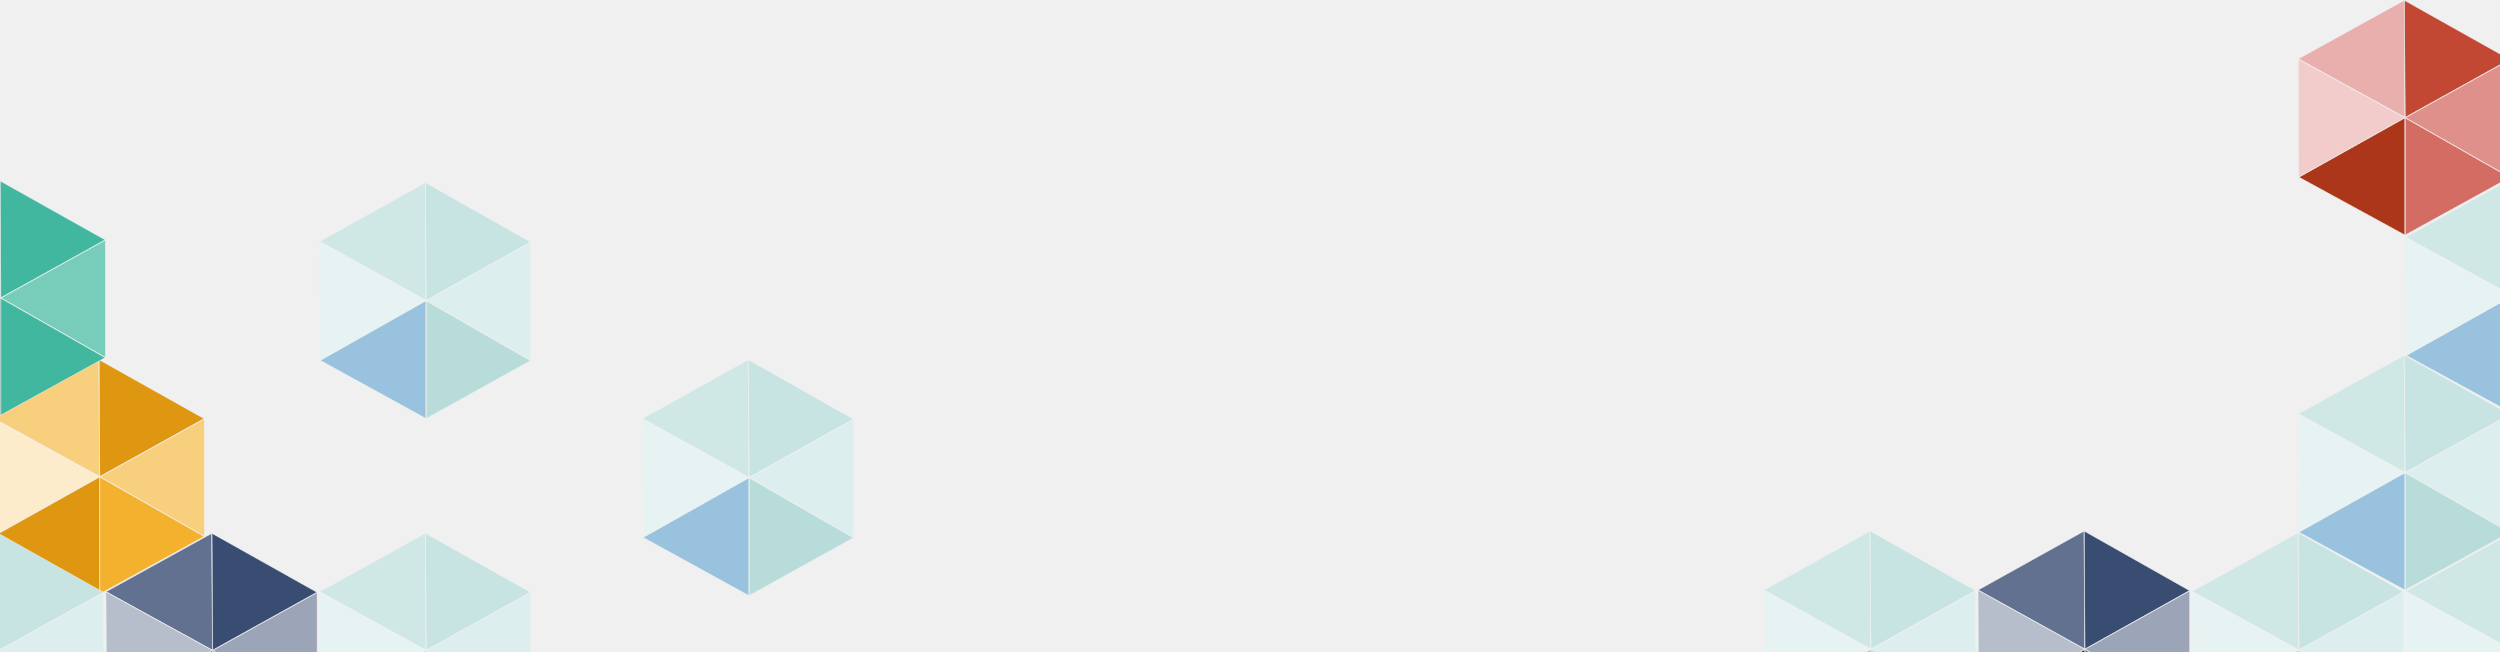
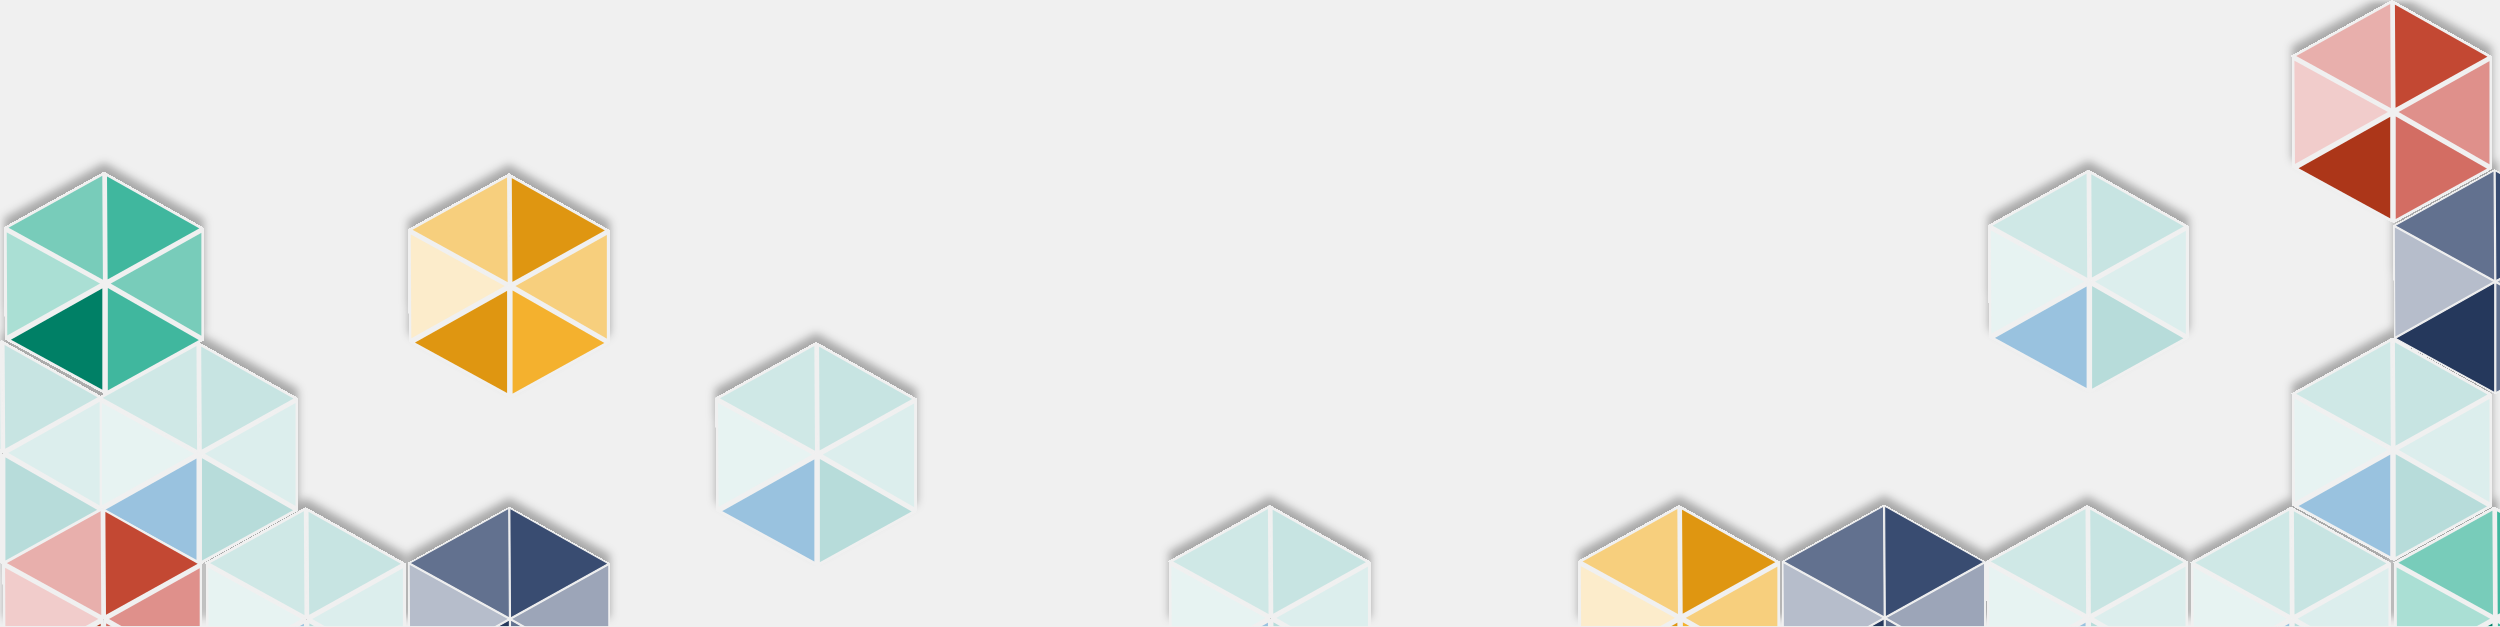
- <svg xmlns="http://www.w3.org/2000/svg" width="1440" height="375" viewBox="0 0 1440 375" fill="none">
-   <path d="M430.893 207.273L431.298 274.897L370.166 241.053L430.893 207.273Z" fill="#CFE8E6" stroke="#F0F0F0" stroke-width="0.25" />
-   <path d="M491.517 241.396L431.551 274.897L431.146 207.273L491.517 241.396Z" fill="#C7E4E2" stroke="#F0F0F0" stroke-width="0.25" />
-   <path d="M370.036 241.265L431.17 275.109L370.39 309.386L370.036 241.265Z" fill="#E7F3F2" stroke="#F0F0F0" stroke-width="0.25" />
-   <path d="M431.552 343.017L431.552 275.323L491.518 309.757L431.552 343.017Z" fill="#B7DCDA" stroke="#F0F0F0" stroke-width="0.25" />
-   <path d="M491.645 309.544L431.679 275.11L491.645 241.614L491.645 309.544Z" fill="#DCEEED" stroke="#F0F0F0" stroke-width="0.25" />
-   <path d="M370.521 309.601L431.299 275.321L431.299 343.018L370.521 309.601Z" fill="#99C2DF" stroke="#F0F0F0" stroke-width="0.25" />
-   <path d="M244.893 105.273L245.298 172.897L184.166 139.053L244.893 105.273Z" fill="#CFE8E6" stroke="#F0F0F0" stroke-width="0.25" />
-   <path d="M305.517 139.396L245.551 172.897L245.146 105.273L305.517 139.396Z" fill="#C7E4E2" stroke="#F0F0F0" stroke-width="0.25" />
-   <path d="M184.036 139.265L245.17 173.109L184.39 207.386L184.036 139.265Z" fill="#E7F3F2" stroke="#F0F0F0" stroke-width="0.25" />
-   <path d="M245.552 241.017L245.552 173.323L305.518 207.757L245.552 241.017Z" fill="#B7DCDA" stroke="#F0F0F0" stroke-width="0.25" />
-   <path d="M305.645 207.544L245.679 173.11L305.645 139.614L305.645 207.544Z" fill="#DCEEED" stroke="#F0F0F0" stroke-width="0.25" />
-   <path d="M184.521 207.601L245.299 173.321L245.299 241.018L184.521 207.601Z" fill="#99C2DF" stroke="#F0F0F0" stroke-width="0.25" />
-   <path d="M56.892 207.272L57.297 274.401L-3.833 240.804L56.892 207.272Z" fill="#F7CF7D" stroke="#F0F0F0" stroke-width="0.25" />
-   <path d="M117.516 241.146L57.551 274.401L57.146 207.273L117.516 241.146Z" fill="#DF9611" stroke="#F0F0F0" stroke-width="0.25" />
-   <path d="M-3.964 241.015L57.168 274.612L-3.61 308.638L-3.964 241.015Z" fill="#FCECCB" stroke="#F0F0F0" stroke-width="0.25" />
-   <path d="M57.553 342.023L57.553 274.825L117.517 309.007L57.553 342.023Z" fill="#F4B12E" stroke="#F0F0F0" stroke-width="0.25" />
-   <path d="M117.645 308.795L57.681 274.613L117.645 241.362L117.645 308.795Z" fill="#F7CF7D" stroke="#F0F0F0" stroke-width="0.25" />
-   <path d="M-3.478 308.852L57.299 274.823L57.299 342.024L-3.478 308.852Z" fill="#DF9611" stroke="#F0F0F0" stroke-width="0.25" />
-   <path d="M-0.108 104.272L0.298 171.401L-60.833 137.804L-0.108 104.272Z" fill="#78CCBA" stroke="#F0F0F0" stroke-width="0.25" />
-   <path d="M60.516 138.145L0.552 171.401L0.146 104.272L60.516 138.145Z" fill="#40B79E" stroke="#F0F0F0" stroke-width="0.25" />
-   <path d="M-60.964 138.015L0.168 171.612L-60.611 205.638L-60.964 138.015Z" fill="#AADFD4" stroke="#F0F0F0" stroke-width="0.25" />
-   <path d="M0.553 239.023L0.553 171.825L60.517 206.007L0.553 239.023Z" fill="#40B79E" stroke="#F0F0F0" stroke-width="0.25" />
-   <path d="M60.645 205.795L0.681 171.613L60.645 138.362L60.645 205.795Z" fill="#78CCBA" stroke="#F0F0F0" stroke-width="0.25" />
-   <path d="M-60.478 205.852L0.299 171.823L0.299 239.024L-60.478 205.852Z" fill="#008066" stroke="#F0F0F0" stroke-width="0.25" />
-   <path d="M121.892 307.272L122.298 374.4L61.167 340.804L121.892 307.272Z" fill="#62718F" stroke="#F0F0F0" stroke-width="0.25" />
-   <path d="M182.516 341.146L122.552 374.401L122.146 307.273L182.516 341.146Z" fill="#394C71" stroke="#F0F0F0" stroke-width="0.25" />
-   <path d="M61.036 341.015L122.168 374.612L61.389 408.638L61.036 341.015Z" fill="#B6BDCB" stroke="#F0F0F0" stroke-width="0.25" />
-   <path d="M122.553 442.023L122.553 374.825L182.517 409.007L122.553 442.023Z" fill="#62718F" stroke="#F0F0F0" stroke-width="0.25" />
-   <path d="M182.645 408.795L122.681 374.613L182.645 341.362L182.645 408.795Z" fill="#9CA5B8" stroke="#F0F0F0" stroke-width="0.25" />
-   <path d="M61.522 408.852L122.299 374.823L122.299 442.024L61.522 408.852Z" fill="#25385C" stroke="#F0F0F0" stroke-width="0.25" />
-   <path d="M244.892 307.272L245.298 374.4L184.167 340.804L244.892 307.272Z" fill="#CFE8E6" stroke="#F0F0F0" stroke-width="0.25" />
-   <path d="M305.516 341.146L245.552 374.401L245.146 307.273L305.516 341.146Z" fill="#C7E4E2" stroke="#F0F0F0" stroke-width="0.25" />
-   <path d="M184.036 341.015L245.168 374.612L184.39 408.638L184.036 341.015Z" fill="#E7F3F2" stroke="#F0F0F0" stroke-width="0.25" />
-   <path d="M245.553 442.023L245.553 374.825L305.517 409.007L245.553 442.023Z" fill="#B7DCDA" stroke="#F0F0F0" stroke-width="0.25" />
-   <path d="M305.645 408.795L245.681 374.613L305.645 341.362L305.645 408.795Z" fill="#DCEEED" stroke="#F0F0F0" stroke-width="0.25" />
-   <path d="M184.522 408.852L245.299 374.823L245.299 442.024L184.522 408.852Z" fill="#99C2DF" stroke="#F0F0F0" stroke-width="0.25" />
-   <path d="M-1.108 307.272L-0.702 374.4L-61.833 340.804L-1.108 307.272Z" fill="#CFE8E6" stroke="#F0F0F0" stroke-width="0.25" />
-   <path d="M59.516 341.146L-0.448 374.401L-0.854 307.273L59.516 341.146Z" fill="#C7E4E2" stroke="#F0F0F0" stroke-width="0.25" />
-   <path d="M-0.447 442.023L-0.447 374.825L59.517 409.007L-0.447 442.023Z" fill="#B7DCDA" stroke="#F0F0F0" stroke-width="0.25" />
-   <path d="M59.645 408.795L-0.319 374.613L59.645 341.362L59.645 408.795Z" fill="#DCEEED" stroke="#F0F0F0" stroke-width="0.25" />
-   <path d="M-61.478 408.852L-0.701 374.823L-0.701 442.024L-61.478 408.852Z" fill="#99C2DF" stroke="#F0F0F0" stroke-width="0.25" />
-   <path d="M1384.75 0.272L1385.16 67.554L1323.89 33.881L1384.75 0.272Z" fill="#E8AFAC" stroke="#F0F0F0" stroke-width="0.25" />
-   <path d="M1445.52 34.223L1385.41 67.554L1385.01 0.272L1445.52 34.223Z" fill="#C34833" stroke="#F0F0F0" stroke-width="0.25" />
-   <path d="M1323.76 34.092L1385.03 67.766L1324.11 101.869L1323.76 34.092Z" fill="#F1CCCB" stroke="#F0F0F0" stroke-width="0.25" />
-   <path d="M1385.42 135.33L1385.42 67.978L1445.52 102.238L1385.42 135.33Z" fill="#D36D63" stroke="#F0F0F0" stroke-width="0.25" />
-   <path d="M1445.64 102.026L1385.54 67.766L1445.64 34.44L1445.64 102.026Z" fill="#DF908B" stroke="#F0F0F0" stroke-width="0.25" />
-   <path d="M1324.25 102.083L1385.16 67.977L1385.16 135.331L1324.25 102.083Z" fill="#AC3619" stroke="#F0F0F0" stroke-width="0.25" />
-   <path d="M1384.75 204.735L1385.16 272.016L1323.89 238.344L1384.75 204.735Z" fill="#CFE8E6" stroke="#F0F0F0" stroke-width="0.25" />
-   <path d="M1445.52 238.686L1385.41 272.017L1385.01 204.735L1445.52 238.686Z" fill="#C7E4E2" stroke="#F0F0F0" stroke-width="0.25" />
-   <path d="M1323.76 238.555L1385.03 272.228L1324.11 306.332L1323.76 238.555Z" fill="#E7F3F2" stroke="#F0F0F0" stroke-width="0.25" />
-   <path d="M1385.42 339.792L1385.42 272.441L1445.52 306.7L1385.42 339.792Z" fill="#B7DCDA" stroke="#F0F0F0" stroke-width="0.25" />
-   <path d="M1445.64 306.488L1385.54 272.229L1445.64 238.902L1445.64 306.488Z" fill="#DCEEED" stroke="#F0F0F0" stroke-width="0.25" />
-   <path d="M1324.25 306.545L1385.16 272.439L1385.16 339.793L1324.25 306.545Z" fill="#99C2DF" stroke="#F0F0F0" stroke-width="0.25" />
-   <path d="M1200.33 305.963L1200.74 373.741L1139.47 339.819L1200.33 305.963Z" fill="#62718F" stroke="#F0F0F0" stroke-width="0.25" />
-   <path d="M1261.09 340.164L1200.99 373.741L1200.59 305.963L1261.09 340.164Z" fill="#394C71" stroke="#F0F0F0" stroke-width="0.25" />
-   <path d="M1139.34 340.032L1200.61 373.953L1139.69 408.309L1139.34 340.032Z" fill="#B6BDCB" stroke="#F0F0F0" stroke-width="0.25" />
-   <path d="M1200.99 442.015L1200.99 374.167L1261.1 408.679L1200.99 442.015Z" fill="#62718F" stroke="#F0F0F0" stroke-width="0.25" />
-   <path d="M1261.22 408.466L1201.12 373.954L1261.22 340.381L1261.22 408.466Z" fill="#9CA5B8" stroke="#F0F0F0" stroke-width="0.25" />
-   <path d="M1139.82 408.523L1200.74 374.165L1200.74 442.016L1139.82 408.523Z" fill="#25385C" stroke="#F0F0F0" stroke-width="0.25" />
-   <path d="M1323.61 306.964L1324.02 374.245L1262.75 340.573L1323.61 306.964Z" fill="#CFE8E6" stroke="#F0F0F0" stroke-width="0.25" />
-   <path d="M1384.37 340.914L1324.27 374.246L1323.86 306.964L1384.37 340.914Z" fill="#C7E4E2" stroke="#F0F0F0" stroke-width="0.25" />
-   <path d="M1262.62 340.783L1323.89 374.457L1262.97 408.56L1262.62 340.783Z" fill="#E7F3F2" stroke="#F0F0F0" stroke-width="0.25" />
-   <path d="M1324.27 442.021L1324.27 374.67L1384.37 408.929L1324.27 442.021Z" fill="#B7DCDA" stroke="#F0F0F0" stroke-width="0.25" />
-   <path d="M1384.5 408.717L1324.4 374.458L1384.5 341.131L1384.5 408.717Z" fill="#DCEEED" stroke="#F0F0F0" stroke-width="0.25" />
-   <path d="M1263.1 408.774L1324.02 374.668L1324.02 442.022L1263.1 408.774Z" fill="#99C2DF" stroke="#F0F0F0" stroke-width="0.25" />
-   <path d="M1446.61 306.964L1447.02 374.245L1385.75 340.573L1446.61 306.964Z" fill="#CFE8E6" stroke="#F0F0F0" stroke-width="0.25" />
-   <path d="M1507.37 340.914L1447.27 374.246L1446.86 306.964L1507.37 340.914Z" fill="#C7E4E2" stroke="#F0F0F0" stroke-width="0.25" />
-   <path d="M1385.62 340.783L1446.89 374.457L1385.97 408.56L1385.62 340.783Z" fill="#E7F3F2" stroke="#F0F0F0" stroke-width="0.25" />
-   <path d="M1447.27 442.021L1447.27 374.67L1507.37 408.929L1447.27 442.021Z" fill="#B7DCDA" stroke="#F0F0F0" stroke-width="0.25" />
-   <path d="M1386.1 408.774L1447.02 374.668L1447.02 442.022L1386.1 408.774Z" fill="#99C2DF" stroke="#F0F0F0" stroke-width="0.25" />
-   <path d="M1446.61 102.964L1447.02 170.245L1385.75 136.572L1446.61 102.964Z" fill="#CFE8E6" stroke="#F0F0F0" stroke-width="0.25" />
-   <path d="M1507.37 136.914L1447.27 170.246L1446.86 102.964L1507.37 136.914Z" fill="#C7E4E2" stroke="#F0F0F0" stroke-width="0.25" />
-   <path d="M1385.62 136.783L1446.89 170.457L1385.97 204.561L1385.62 136.783Z" fill="#E7F3F2" stroke="#F0F0F0" stroke-width="0.25" />
-   <path d="M1447.27 238.021L1447.27 170.67L1507.37 204.929L1447.27 238.021Z" fill="#B7DCDA" stroke="#F0F0F0" stroke-width="0.25" />
-   <path d="M1386.1 204.774L1447.02 170.668L1447.02 238.022L1386.1 204.774Z" fill="#99C2DF" stroke="#F0F0F0" stroke-width="0.25" />
-   <path d="M1077.05 305.963L1077.46 373.741L1016.19 339.819L1077.05 305.963Z" fill="#CFE8E6" stroke="#F0F0F0" stroke-width="0.25" />
-   <path d="M1137.82 340.164L1077.71 373.741L1077.31 305.963L1137.82 340.164Z" fill="#C7E4E2" stroke="#F0F0F0" stroke-width="0.25" />
-   <path d="M1016.06 340.032L1077.33 373.953L1016.41 408.309L1016.06 340.032Z" fill="#E7F3F2" stroke="#F0F0F0" stroke-width="0.25" />
-   <path d="M1077.71 442.015L1077.71 374.167L1137.82 408.679L1077.71 442.015Z" fill="#B7DCDA" stroke="#F0F0F0" stroke-width="0.25" />
-   <path d="M1137.94 408.466L1077.84 373.954L1137.94 340.381L1137.94 408.466Z" fill="#DCEEED" stroke="#F0F0F0" stroke-width="0.25" />
-   <path d="M1016.54 408.523L1077.46 374.165L1077.46 442.016L1016.54 408.523Z" fill="#99C2DF" stroke="#F0F0F0" stroke-width="0.25" />
+ <svg xmlns="http://www.w3.org/2000/svg" width="575" height="144" viewBox="0 0 575 144" fill="none">
+   <g clip-path="url(#clip0_865_698)">
+     <g filter="url(#filter0_d_865_698)">
+       <path d="M187.545 79.15L187.695 104.095L165.043 91.61L187.545 79.15Z" fill="#CFE8E6" stroke="#F0F0F0" stroke-width="0.5" />
+       <path d="M210.293 91.767L188.282 104.009L188.134 79.298L210.293 91.767Z" fill="#C7E4E2" stroke="#F0F0F0" stroke-width="0.5" />
+       <path d="M164.897 92.259L187.291 104.546L165.027 116.989L164.897 92.259Z" fill="#E7F3F2" stroke="#F0F0F0" stroke-width="0.5" />
+       <path d="M188.321 129.718L188.321 105.145L210.186 117.644L188.321 129.718Z" fill="#B7DCDA" stroke="#F0F0F0" stroke-width="0.5" />
+       <path d="M210.501 117.078L188.722 104.548L210.501 92.358L210.501 117.078Z" fill="#DCEEED" stroke="#F0F0F0" stroke-width="0.5" />
+       <path d="M165.603 117.556L187.556 105.23L187.556 129.572L165.603 117.556Z" fill="#99C2DF" stroke="#F0F0F0" stroke-width="0.5" />
+       <path d="M116.869 40.389L117.019 65.335L94.367 52.85L116.869 40.389Z" fill="#F7CF7D" stroke="#F0F0F0" stroke-width="0.5" />
+       <path d="M139.617 53.007L117.607 65.249L117.458 40.538L139.617 53.007Z" fill="#DF9611" stroke="#F0F0F0" stroke-width="0.5" />
+       <path d="M94.221 53.499L116.615 65.785L94.351 78.229L94.221 53.499Z" fill="#FCECCB" stroke="#F0F0F0" stroke-width="0.5" />
+       <path d="M117.645 90.957L117.645 66.385L139.51 78.884L117.645 90.957Z" fill="#F4B12E" stroke="#F0F0F0" stroke-width="0.5" />
+       <path d="M139.825 78.318L118.046 65.787L139.825 53.598L139.825 78.318Z" fill="#F7CF7D" stroke="#F0F0F0" stroke-width="0.5" />
+       <path d="M94.927 78.796L116.88 66.469L116.88 90.812L94.927 78.796Z" fill="#DF9611" stroke="#F0F0F0" stroke-width="0.5" />
+       <path d="M45.433 79.149L45.582 103.906L23.101 91.516L45.433 79.149Z" fill="#CFE8E6" stroke="#F0F0F0" stroke-width="0.5" />
+       <path d="M68.014 91.672L46.169 103.821L46.022 79.297L68.014 91.672Z" fill="#C7E4E2" stroke="#F0F0F0" stroke-width="0.5" />
+       <path d="M22.955 92.163L45.179 104.357L23.083 116.706L22.955 92.163Z" fill="#E7F3F2" stroke="#F0F0F0" stroke-width="0.5" />
+       <path d="M46.207 129.342L46.207 104.955L67.907 117.36L46.207 129.342Z" fill="#B7DCDA" stroke="#F0F0F0" stroke-width="0.5" />
+       <path d="M68.222 116.795L46.607 104.359L68.222 92.261L68.222 116.795Z" fill="#DCEEED" stroke="#F0F0F0" stroke-width="0.5" />
+       <path d="M23.657 117.272L45.444 105.039L45.444 129.198L23.657 117.272Z" fill="#99C2DF" stroke="#F0F0F0" stroke-width="0.5" />
+       <path d="M23.774 40.009L23.923 64.766L1.443 52.376L23.774 40.009Z" fill="#78CCBA" stroke="#F0F0F0" stroke-width="0.5" />
+       <path d="M46.355 52.531L24.51 64.681L24.363 40.156L46.355 52.531Z" fill="#40B79E" stroke="#F0F0F0" stroke-width="0.5" />
+       <path d="M1.296 53.022L23.52 65.216L1.424 77.566L1.296 53.022Z" fill="#AADFD4" stroke="#F0F0F0" stroke-width="0.5" />
+       <path d="M24.549 90.202L24.549 65.814L46.248 78.219L24.549 90.202Z" fill="#40B79E" stroke="#F0F0F0" stroke-width="0.5" />
+       <path d="M46.563 77.655L24.948 65.219L46.563 53.121L46.563 77.655Z" fill="#78CCBA" stroke="#F0F0F0" stroke-width="0.5" />
+       <path d="M1.998 78.132L23.785 65.899L23.785 90.057L1.998 78.132Z" fill="#008066" stroke="#F0F0F0" stroke-width="0.5" />
+       <path d="M70.132 117.149L70.281 141.906L47.8 129.516L70.132 117.149Z" fill="#CFE8E6" stroke="#F0F0F0" stroke-width="0.5" />
+       <path d="M92.712 129.672L70.868 141.821L70.72 117.297L92.712 129.672Z" fill="#C7E4E2" stroke="#F0F0F0" stroke-width="0.5" />
+       <path d="M47.653 130.163L69.878 142.357L47.782 154.707L47.653 130.163Z" fill="#E7F3F2" stroke="#F0F0F0" stroke-width="0.5" />
+       <path d="M70.906 167.342L70.906 142.955L92.606 155.36L70.906 167.342Z" fill="#B7DCDA" stroke="#F0F0F0" stroke-width="0.5" />
+       <path d="M92.92 154.795L71.306 142.359L92.92 130.262L92.92 154.795Z" fill="#DCEEED" stroke="#F0F0F0" stroke-width="0.5" />
+       <path d="M48.355 155.272L70.142 143.039L70.142 167.198L48.355 155.272Z" fill="#99C2DF" stroke="#F0F0F0" stroke-width="0.5" />
+       <path d="M117.009 116.896L117.161 142.142L94.236 129.507L117.009 116.896Z" fill="#62718F" stroke="#F0F0F0" stroke-width="0.25" />
+       <path d="M139.901 129.636L117.415 142.143L117.263 116.898L139.901 129.636Z" fill="#394C71" stroke="#F0F0F0" stroke-width="0.25" />
+       <path d="M94.106 129.719L117.032 142.354L94.239 155.152L94.106 129.719Z" fill="#B6BDCB" stroke="#F0F0F0" stroke-width="0.25" />
+       <path d="M117.416 167.838L117.416 142.568L139.902 155.422L117.416 167.838Z" fill="#62718F" stroke="#F0F0F0" stroke-width="0.25" />
+       <path d="M140.03 155.209L117.544 142.355L140.03 129.85L140.03 155.209Z" fill="#9CA5B8" stroke="#F0F0F0" stroke-width="0.25" />
+       <path d="M94.37 155.363L117.162 142.566L117.162 167.839L94.37 155.363Z" fill="#25385C" stroke="#F0F0F0" stroke-width="0.25" />
+       <path d="M23.394 117.149L23.543 141.906L1.063 129.516L23.394 117.149Z" fill="#E8AFAC" stroke="#F0F0F0" stroke-width="0.5" />
+       <path d="M45.975 129.672L24.13 141.821L23.983 117.297L45.975 129.672Z" fill="#C34833" stroke="#F0F0F0" stroke-width="0.5" />
+       <path d="M0.916 130.163L23.14 142.357L1.044 154.707L0.916 130.163Z" fill="#F1CCCB" stroke="#F0F0F0" stroke-width="0.5" />
+       <path d="M24.169 167.342L24.169 142.955L45.868 155.36L24.169 167.342Z" fill="#D36D63" stroke="#F0F0F0" stroke-width="0.5" />
+       <path d="M46.183 154.795L24.568 142.359L46.183 130.262L46.183 154.795Z" fill="#DF908B" stroke="#F0F0F0" stroke-width="0.5" />
+       <path d="M1.618 155.272L23.405 143.039L23.405 167.198L1.618 155.272Z" fill="#AC3619" stroke="#F0F0F0" stroke-width="0.5" />
+       <path d="M0.216 78.77L0.366 103.715L-22.286 91.23L0.216 78.77Z" fill="#CFE8E6" stroke="#F0F0F0" stroke-width="0.5" />
+       <path d="M22.964 91.387L0.953 103.629L0.805 78.918L22.964 91.387Z" fill="#C7E4E2" stroke="#F0F0F0" stroke-width="0.5" />
+       <path d="M-22.432 91.879L-0.038 104.165L-22.302 116.609L-22.432 91.879Z" fill="#E7F3F2" stroke="#F0F0F0" stroke-width="0.5" />
+       <path d="M0.992 129.338L0.992 104.765L22.857 117.264L0.992 129.338Z" fill="#B7DCDA" stroke="#F0F0F0" stroke-width="0.5" />
+       <path d="M23.172 116.698L1.393 104.168L23.172 91.978L23.172 116.698Z" fill="#DCEEED" stroke="#F0F0F0" stroke-width="0.5" />
+       <path d="M-21.726 117.176L0.227 104.85L0.227 129.192L-21.726 117.176Z" fill="#99C2DF" stroke="#F0F0F0" stroke-width="0.5" />
+       <path d="M549.991 0.489L550.14 25.304L527.607 12.884L549.991 0.489Z" fill="#E8AFAC" stroke="#F0F0F0" stroke-width="0.5" />
+       <path d="M572.623 13.04L550.727 25.218L550.579 0.636L572.623 13.04Z" fill="#C34833" stroke="#F0F0F0" stroke-width="0.5" />
+       <path d="M527.46 13.532L549.737 25.754L527.589 38.133L527.46 13.532Z" fill="#F1CCCB" stroke="#F0F0F0" stroke-width="0.5" />
+       <path d="M550.766 50.797L550.766 26.353L572.516 38.787L550.766 50.797Z" fill="#D36D63" stroke="#F0F0F0" stroke-width="0.5" />
+       <path d="M572.831 38.222L551.166 25.756L572.831 13.631L572.831 38.222Z" fill="#DF908B" stroke="#F0F0F0" stroke-width="0.5" />
+       <path d="M528.163 38.699L550.002 26.437L550.002 50.653L528.163 38.699Z" fill="#AC3619" stroke="#F0F0F0" stroke-width="0.5" />
+       <path d="M549.991 78.185L550.14 103L527.607 90.581L549.991 78.185Z" fill="#CFE8E6" stroke="#F0F0F0" stroke-width="0.5" />
+       <path d="M572.623 90.737L550.727 102.915L550.579 78.333L572.623 90.737Z" fill="#C7E4E2" stroke="#F0F0F0" stroke-width="0.5" />
+       <path d="M527.46 91.228L549.737 103.451L527.589 115.829L527.46 91.228Z" fill="#E7F3F2" stroke="#F0F0F0" stroke-width="0.5" />
+       <path d="M550.766 128.493L550.766 104.049L572.516 116.483L550.766 128.493Z" fill="#B7DCDA" stroke="#F0F0F0" stroke-width="0.5" />
+       <path d="M572.831 115.918L551.166 103.453L572.831 91.327L572.831 115.918Z" fill="#DCEEED" stroke="#F0F0F0" stroke-width="0.5" />
+       <path d="M528.163 116.396L550.002 104.133L550.002 128.349L528.163 116.396Z" fill="#99C2DF" stroke="#F0F0F0" stroke-width="0.5" />
+       <path d="M479.914 116.652L480.065 141.656L457.36 129.142L479.914 116.652Z" fill="#CFE8E6" stroke="#F0F0F0" stroke-width="0.5" />
+       <path d="M502.715 129.299L480.653 141.57L480.504 116.801L502.715 129.299Z" fill="#C7E4E2" stroke="#F0F0F0" stroke-width="0.5" />
+       <path d="M457.215 129.791L479.661 142.106L457.344 154.579L457.215 129.791Z" fill="#E7F3F2" stroke="#F0F0F0" stroke-width="0.5" />
+       <path d="M480.691 167.337L480.691 142.706L502.608 155.235L480.691 167.337Z" fill="#B7DCDA" stroke="#F0F0F0" stroke-width="0.5" />
+       <path d="M502.923 154.669L481.093 142.109L502.923 129.891L502.923 154.669Z" fill="#DCEEED" stroke="#F0F0F0" stroke-width="0.5" />
+       <path d="M457.921 155.147L479.926 142.791L479.926 167.191L457.921 155.147Z" fill="#99C2DF" stroke="#F0F0F0" stroke-width="0.5" />
+       <path d="M526.758 117.032L526.907 141.847L504.374 129.428L526.758 117.032Z" fill="#CFE8E6" stroke="#F0F0F0" stroke-width="0.5" />
+       <path d="M549.39 129.584L527.494 141.762L527.346 117.18L549.39 129.584Z" fill="#C7E4E2" stroke="#F0F0F0" stroke-width="0.5" />
+       <path d="M504.227 130.075L526.504 142.298L504.356 154.676L504.227 130.075Z" fill="#E7F3F2" stroke="#F0F0F0" stroke-width="0.5" />
+       <path d="M527.533 167.341L527.533 142.896L549.283 155.33L527.533 167.341Z" fill="#B7DCDA" stroke="#F0F0F0" stroke-width="0.5" />
+       <path d="M549.598 154.765L527.933 142.3L549.598 130.174L549.598 154.765Z" fill="#DCEEED" stroke="#F0F0F0" stroke-width="0.5" />
+       <path d="M504.93 155.243L526.769 142.981L526.769 167.196L504.93 155.243Z" fill="#99C2DF" stroke="#F0F0F0" stroke-width="0.5" />
+       <path d="M573.495 117.032L573.644 141.847L551.111 129.428L573.495 117.032Z" fill="#78CCBA" stroke="#F0F0F0" stroke-width="0.5" />
+       <path d="M596.127 129.584L574.231 141.762L574.083 117.18L596.127 129.584Z" fill="#40B79E" stroke="#F0F0F0" stroke-width="0.5" />
+       <path d="M550.964 130.075L573.241 142.298L551.093 154.676L550.964 130.075Z" fill="#AADFD4" stroke="#F0F0F0" stroke-width="0.5" />
+       <path d="M574.27 167.341L574.27 142.896L596.02 155.33L574.27 167.341Z" fill="#40B79E" stroke="#F0F0F0" stroke-width="0.5" />
+       <path d="M596.335 154.765L574.67 142.3L596.335 130.174L596.335 154.765Z" fill="#78CCBA" stroke="#F0F0F0" stroke-width="0.5" />
+       <path d="M551.667 155.243L573.506 142.981L573.506 167.196L551.667 155.243Z" fill="#008066" stroke="#F0F0F0" stroke-width="0.5" />
+       <path d="M573.635 39.258L573.787 64.563L550.81 51.898L573.635 39.258Z" fill="#62718F" stroke="#F0F0F0" stroke-width="0.25" />
+       <path d="M596.579 52.028L574.041 64.563L573.889 39.26L596.579 52.028Z" fill="#394C71" stroke="#F0F0F0" stroke-width="0.25" />
+       <path d="M550.679 52.11L573.658 64.775L550.812 77.601L550.679 52.11Z" fill="#B6BDCB" stroke="#F0F0F0" stroke-width="0.25" />
+       <path d="M574.042 90.317L574.042 64.988L596.58 77.872L574.042 90.317Z" fill="#62718F" stroke="#F0F0F0" stroke-width="0.25" />
+       <path d="M596.708 77.659L574.17 64.775L596.708 52.242L596.708 77.659Z" fill="#9CA5B8" stroke="#F0F0F0" stroke-width="0.25" />
+       <path d="M550.944 77.813L573.789 64.986L573.789 90.318L550.944 77.813Z" fill="#25385C" stroke="#F0F0F0" stroke-width="0.25" />
+       <path d="M480.16 39.512L480.309 64.327L457.775 51.907L480.16 39.512Z" fill="#CFE8E6" stroke="#F0F0F0" stroke-width="0.5" />
+       <path d="M502.792 52.063L480.896 64.241L480.748 39.659L502.792 52.063Z" fill="#C7E4E2" stroke="#F0F0F0" stroke-width="0.5" />
+       <path d="M457.629 52.555L479.906 64.777L457.758 77.156L457.629 52.555Z" fill="#E7F3F2" stroke="#F0F0F0" stroke-width="0.5" />
+       <path d="M480.934 89.82L480.934 65.376L502.685 77.81L480.934 89.82Z" fill="#B7DCDA" stroke="#F0F0F0" stroke-width="0.5" />
+       <path d="M503 77.245L481.334 64.779L503 52.654L503 77.245Z" fill="#DCEEED" stroke="#F0F0F0" stroke-width="0.5" />
+       <path d="M458.332 77.722L480.17 65.46L480.17 89.676L458.332 77.722Z" fill="#99C2DF" stroke="#F0F0F0" stroke-width="0.5" />
+       <path d="M433.212 116.398L433.365 141.892L410.216 129.133L433.212 116.398Z" fill="#62718F" stroke="#F0F0F0" stroke-width="0.25" />
+       <path d="M456.325 129.263L433.619 141.892L433.465 116.4L456.325 129.263Z" fill="#394C71" stroke="#F0F0F0" stroke-width="0.25" />
+       <path d="M410.085 129.344L433.236 142.104L410.219 155.026L410.085 129.344Z" fill="#B6BDCB" stroke="#F0F0F0" stroke-width="0.25" />
+       <path d="M433.62 167.835L433.62 142.317L456.326 155.297L433.62 167.835Z" fill="#62718F" stroke="#F0F0F0" stroke-width="0.25" />
+       <path d="M456.454 155.085L433.748 142.104L456.454 129.477L456.454 155.085Z" fill="#9CA5B8" stroke="#F0F0F0" stroke-width="0.25" />
+       <path d="M410.351 155.238L433.366 142.315L433.366 167.836L410.351 155.238Z" fill="#25385C" stroke="#F0F0F0" stroke-width="0.25" />
+       <path d="M386.033 116.652L386.184 141.656L363.479 129.142L386.033 116.652Z" fill="#F7CF7D" stroke="#F0F0F0" stroke-width="0.5" />
+       <path d="M408.834 129.299L386.772 141.57L386.622 116.801L408.834 129.299Z" fill="#DF9611" stroke="#F0F0F0" stroke-width="0.5" />
+       <path d="M363.333 129.791L385.779 142.106L363.463 154.579L363.333 129.791Z" fill="#FCECCB" stroke="#F0F0F0" stroke-width="0.5" />
+       <path d="M386.81 167.337L386.81 142.706L408.726 155.235L386.81 167.337Z" fill="#F4B12E" stroke="#F0F0F0" stroke-width="0.5" />
+       <path d="M409.042 154.669L387.211 142.109L409.042 129.891L409.042 154.669Z" fill="#F7CF7D" stroke="#F0F0F0" stroke-width="0.5" />
+       <path d="M364.04 155.147L386.044 142.791L386.044 167.191L364.04 155.147Z" fill="#DF9611" stroke="#F0F0F0" stroke-width="0.5" />
+       <path d="M291.866 116.652L292.017 141.656L269.312 129.142L291.866 116.652Z" fill="#CFE8E6" stroke="#F0F0F0" stroke-width="0.5" />
+       <path d="M314.667 129.299L292.604 141.57L292.455 116.801L314.667 129.299Z" fill="#C7E4E2" stroke="#F0F0F0" stroke-width="0.5" />
+       <path d="M269.166 129.791L291.612 142.106L269.296 154.579L269.166 129.791Z" fill="#E7F3F2" stroke="#F0F0F0" stroke-width="0.5" />
+       <path d="M292.643 167.337L292.643 142.706L314.559 155.235L292.643 167.337Z" fill="#B7DCDA" stroke="#F0F0F0" stroke-width="0.5" />
+       <path d="M314.874 154.669L293.044 142.109L314.874 129.891L314.874 154.669Z" fill="#DCEEED" stroke="#F0F0F0" stroke-width="0.5" />
+       <path d="M269.873 155.147L291.877 142.791L291.877 167.191L269.873 155.147Z" fill="#99C2DF" stroke="#F0F0F0" stroke-width="0.5" />
+     </g>
+   </g>
+   <defs>
+     <filter id="filter0_d_865_698" x="-25" y="-4" width="624.11" height="172.341" filterUnits="userSpaceOnUse" color-interpolation-filters="sRGB">
+       <feFlood flood-opacity="0" result="BackgroundImageFix" />
+       <feColorMatrix in="SourceAlpha" type="matrix" values="0 0 0 0 0 0 0 0 0 0 0 0 0 0 0 0 0 0 127 0" result="hardAlpha" />
+       <feOffset dy="-2" />
+       <feGaussianBlur stdDeviation="1" />
+       <feComposite in2="hardAlpha" operator="out" />
+       <feColorMatrix type="matrix" values="0 0 0 0 0 0 0 0 0 0 0 0 0 0 0 0 0 0 0.3 0" />
+       <feBlend mode="normal" in2="BackgroundImageFix" result="effect1_dropShadow_865_698" />
+       <feBlend mode="normal" in="SourceGraphic" in2="effect1_dropShadow_865_698" result="shape" />
+     </filter>
+     <clipPath id="clip0_865_698">
+       <rect width="575" height="144" fill="white" />
+     </clipPath>
+   </defs>
</svg>
